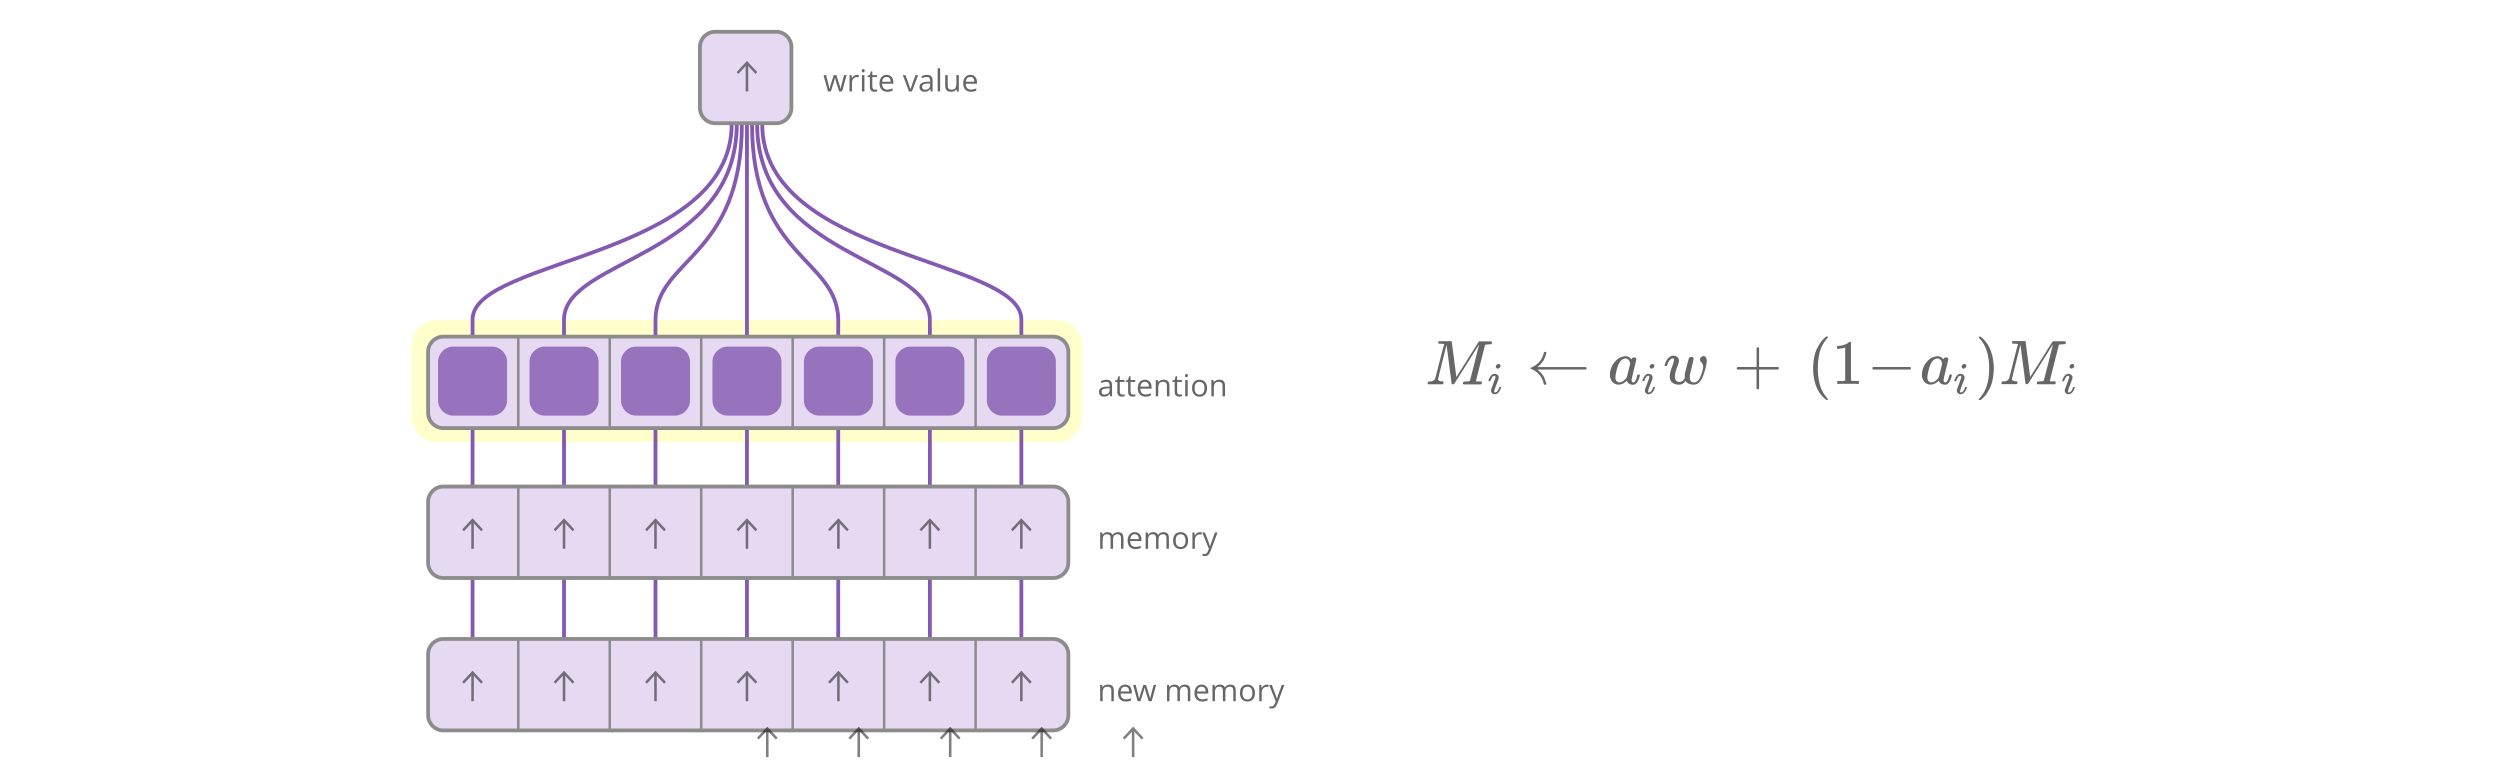
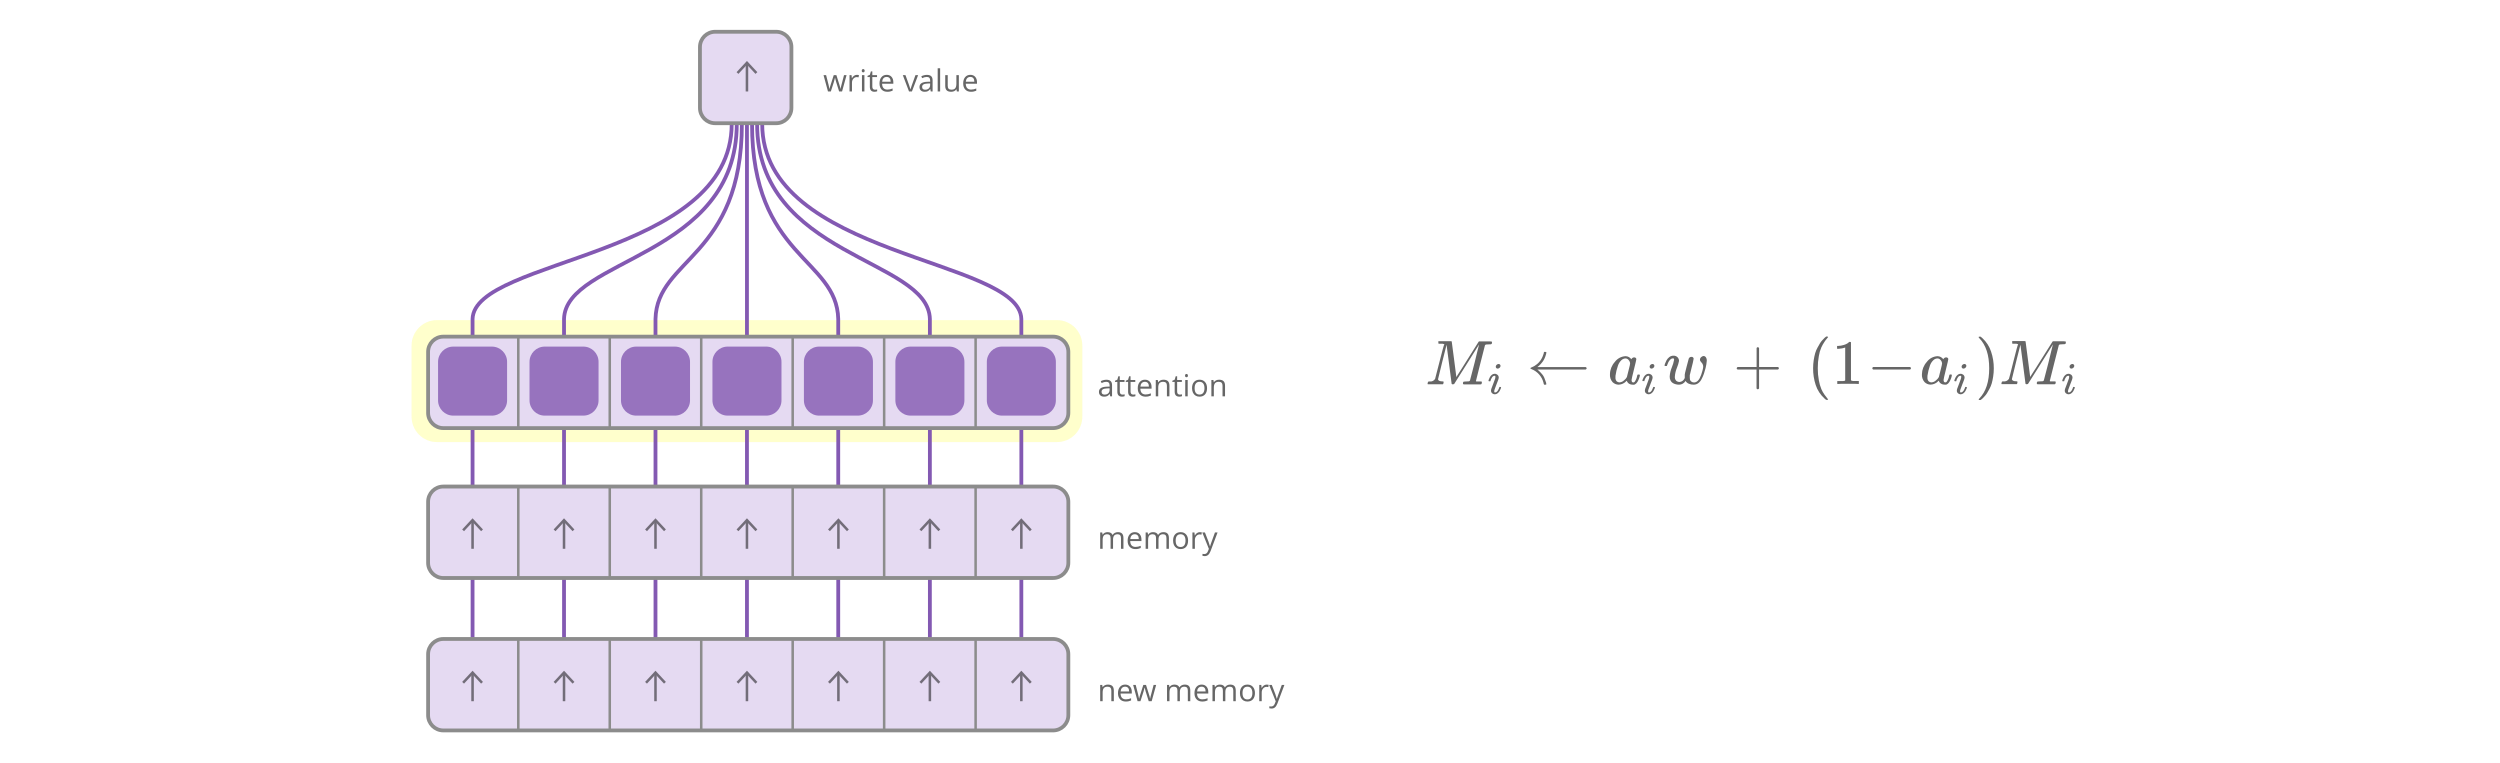
<svg xmlns="http://www.w3.org/2000/svg" xmlns:xlink="http://www.w3.org/1999/xlink" id="background" width="984" height="300" viewBox="0 0 984 300">
  <defs>
    <symbol id="array-1" data-name="array-1" viewBox="0 0 37.5 37.5">
      <rect x="0.75" y="0.75" width="36" height="36" rx="6" ry="6" fill="#e5daf2" stroke="#8c8c8c" stroke-miterlimit="10" stroke-width="1.5" />
    </symbol>
    <symbol id="array-7" data-name="array-7" viewBox="0 0 253.5 37.5">
      <rect x="0.75" y="0.75" width="252" height="36" rx="6" ry="6" fill="#e5daf2" stroke="#8c8c8c" stroke-miterlimit="10" stroke-width="1.5" />
      <line x1="36.25" y1="36.75" x2="36.25" y2="0.75" fill="none" stroke="#8c8c8c" stroke-miterlimit="10" />
      <line x1="72.25" y1="36.75" x2="72.25" y2="0.75" fill="none" stroke="#8c8c8c" stroke-miterlimit="10" />
      <line x1="108.25" y1="36.75" x2="108.25" y2="0.75" fill="none" stroke="#8c8c8c" stroke-miterlimit="10" />
      <line x1="144.25" y1="36.75" x2="144.25" y2="0.75" fill="none" stroke="#8c8c8c" stroke-miterlimit="10" />
      <line x1="180.25" y1="36.75" x2="180.25" y2="0.75" fill="none" stroke="#8c8c8c" stroke-miterlimit="10" />
      <line x1="216.25" y1="36.75" x2="216.25" y2="0.75" fill="none" stroke="#8c8c8c" stroke-miterlimit="10" />
    </symbol>
    <symbol id="array-positive-value" data-name="array-positive-value" viewBox="0 0 36 36">
      <rect width="36" height="36" fill="#0080f7" opacity="0" />
      <rect x="4.42" y="4.42" width="27.17" height="27.17" rx="6" ry="6" fill="#8359b2" opacity="0.8" />
    </symbol>
    <symbol id="array-vector" data-name="array-vector" viewBox="0 0 36 36">
      <rect width="36" height="36" fill="#d8c2f2" opacity="0" />
      <g opacity="0.5">
        <g>
          <line x1="18" y1="24" x2="18" y2="13.08" fill="none" stroke="#000" stroke-miterlimit="10" />
          <polygon points="22.09 16.4 21.36 17.08 18 13.47 14.64 17.08 13.91 16.4 18 12 22.09 16.4" />
        </g>
      </g>
    </symbol>
  </defs>
  <g id="_Group_" data-name="&lt;Group&gt;" opacity="0.2">
    <rect x="162" y="126" width="264" height="48" rx="10" ry="10" opacity="0.04" />
    <rect x="162" y="126" width="264" height="48" rx="10" ry="10" fill="#ff0" />
  </g>
  <g id="paths">
    <path id="path24182" d="M288,48.7c0,52.66-101.44,52.89-102,76.88V251" fill="none" stroke="#8359b2" stroke-miterlimit="10" stroke-width="1.5" />
    <path id="path24184" d="M290,48.7c0,52.66-67.44,52.89-68,76.88V251" fill="none" stroke="#8359b2" stroke-miterlimit="10" stroke-width="1.5" />
    <path id="path24186" d="M292,48.7c0,52.66-33.44,52.89-34,76.88V251" fill="none" stroke="#8359b2" stroke-miterlimit="10" stroke-width="1.5" />
    <path id="path24249" d="M294,48V251" fill="none" stroke="#8359b2" stroke-miterlimit="10" stroke-width="1.5" />
    <path id="path24264" d="M296,48.7c0,52.66,33.37,52.89,33.93,76.88V251" fill="none" stroke="#8359b2" stroke-miterlimit="10" stroke-width="1.5" />
    <path id="path24262" d="M298,48.7c0,52.66,67.44,52.89,68,76.88V251" fill="none" stroke="#8359b2" stroke-miterlimit="10" stroke-width="1.5" />
    <path id="path24260" d="M300,48.7c0,52.66,101.44,52.89,102,76.88V251" fill="none" stroke="#8359b2" stroke-miterlimit="10" stroke-width="1.5" />
  </g>
  <use id="array-1-3" data-name="array-1" width="37.5" height="37.5" transform="translate(274.75 11.75)" xlink:href="#array-1" />
  <use id="array-7-3" data-name="array-7" width="253.5" height="37.5" transform="translate(167.75 131.75)" xlink:href="#array-7" />
  <use width="253.5" height="37.5" transform="translate(167.75 190.75)" xlink:href="#array-7" />
  <use id="array-7-8" data-name="array-7" width="253.5" height="37.5" transform="translate(167.75 250.75)" xlink:href="#array-7" />
  <g id="attention">
    <use width="36" height="36" transform="translate(168 132)" xlink:href="#array-positive-value" />
    <use width="36" height="36" transform="translate(204 132)" xlink:href="#array-positive-value" />
    <use width="36" height="36" transform="translate(240 132)" xlink:href="#array-positive-value" />
    <use width="36" height="36" transform="translate(276 132)" xlink:href="#array-positive-value" />
    <use width="36" height="36" transform="translate(312 132)" xlink:href="#array-positive-value" />
    <use width="36" height="36" transform="translate(348 132)" xlink:href="#array-positive-value" />
    <use width="36" height="36" transform="translate(384 132)" xlink:href="#array-positive-value" />
  </g>
  <g opacity="0.6">
    <text transform="translate(432 216)" font-size="12" font-family="Open Sans">memory</text>
  </g>
  <g opacity="0.6">
    <text transform="translate(432 276)" font-size="12" font-family="Open Sans">new memory</text>
  </g>
  <g opacity="0.6">
    <text transform="translate(324 36)" font-size="12" font-family="Open Sans">write value</text>
  </g>
  <g opacity="0.6">
    <text transform="translate(432 156)" font-size="12" font-family="Open Sans">attention</text>
  </g>
  <use id="write-result" width="36" height="36" transform="translate(276 12)" xlink:href="#array-vector" />
  <g id="memory">
    <use width="36" height="36" transform="translate(168 192)" xlink:href="#array-vector" />
    <use width="36" height="36" transform="translate(204 192)" xlink:href="#array-vector" />
    <use width="36" height="36" transform="translate(240 192)" xlink:href="#array-vector" />
    <use width="36" height="36" transform="translate(276 192)" xlink:href="#array-vector" />
    <use width="36" height="36" transform="translate(312 192)" xlink:href="#array-vector" />
    <use width="36" height="36" transform="translate(348 192)" xlink:href="#array-vector" />
    <use width="36" height="36" transform="translate(384 192)" xlink:href="#array-vector" />
  </g>
  <g id="new-memory">
    <use width="36" height="36" transform="translate(168 252)" xlink:href="#array-vector" />
    <use width="36" height="36" transform="translate(204 252)" xlink:href="#array-vector" />
    <use width="36" height="36" transform="translate(240 252)" xlink:href="#array-vector" />
    <use width="36" height="36" transform="translate(276 252)" xlink:href="#array-vector" />
    <use width="36" height="36" transform="translate(312 252)" xlink:href="#array-vector" />
    <use width="36" height="36" transform="translate(348 252)" xlink:href="#array-vector" />
    <use width="36" height="36" transform="translate(384 252)" xlink:href="#array-vector" />
  </g>
-   <g id="memory-2" data-name="memory">
-     <use width="36" height="36" transform="translate(284 274)" xlink:href="#array-vector" />
-     <use width="36" height="36" transform="translate(320 274)" xlink:href="#array-vector" />
-     <use width="36" height="36" transform="translate(356 274)" xlink:href="#array-vector" />
-     <use width="36" height="36" transform="translate(392 274)" xlink:href="#array-vector" />
-     <use width="36" height="36" transform="translate(428 274)" xlink:href="#array-vector" />
-   </g>
  <g>
    <path d="M568.5,135.49a2.72,2.72,0,0,0-1.42-.2,7.18,7.18,0,0,1-.77,0,0.21,0.21,0,0,1-.17-0.25s0-.11,0-0.27l0-.17a0.75,0.75,0,0,0,0-.12,0.44,0.44,0,0,1,0-.12q0-.1,0-0.07s0,0,.1,0a0.13,0.13,0,0,1,.12,0,0.35,0.35,0,0,0,.2,0l0.3,0h0.75l1.12,0h2.27a0.5,0.5,0,0,1,.4.12q0,0.1.92,7l0.9,7,0.57-.92q0.6-.9,1.6-2.49l2.19-3.49q4.37-7,4.41-7l0.07-.07,0.1-.07,0.15,0h3.39a6.06,6.06,0,0,0,.72,0q0.85,0,.85.27a2,2,0,0,1-.07.42q-0.07.3-.07,0.32a1.48,1.48,0,0,1-.92.15,11.1,11.1,0,0,0-1.27.07,0.71,0.71,0,0,0-.45.27q-0.07.12-1.8,7.06t-1.75,7a0.2,0.2,0,0,0,0,.12l0.17,0.1a0.8,0.8,0,0,0,.42,0,4,4,0,0,1,.82,0h0.77a0.9,0.9,0,0,1,.15.27,1.65,1.65,0,0,1-.17.75,0.55,0.55,0,0,1-.4.12l-1,0q-0.9,0-2.29,0h-2.29a7.36,7.36,0,0,0-.87,0q-0.42,0-.42-0.25s0-.15,0-0.35a0.78,0.78,0,0,1,.2-0.45,2.07,2.07,0,0,1,.57-0.07q0.67,0,1.5-.07a0.66,0.66,0,0,0,.47-0.3q0-.1.95-3.64t1.77-7.06l0.87-3.52-4.84,7.71q-4.89,7.78-5,7.91l-0.1,0a0.81,0.81,0,0,1-.4.07,0.44,0.44,0,0,1-.45-0.17q0-.1-1-7.73l-1-7.66-1.7,6.73q-1.67,6.63-1.67,6.86,0.15,0.82,1.8.82h0.25a0.48,0.48,0,0,1,.17.22,1.17,1.17,0,0,1-.07.45,0.78,0.78,0,0,1-.2.45,1.18,1.18,0,0,1-.27,0h-0.3l-0.85,0q-0.6,0-1.6,0l-1.55,0-0.92,0a1.35,1.35,0,0,1-.47,0,0.23,0.23,0,0,1-.1-0.22,2.65,2.65,0,0,1,.07-0.35,1.52,1.52,0,0,1,.12-0.37,0.58,0.58,0,0,1,.55-0.15,2.21,2.21,0,0,0,2.22-1q0.1-.15,1.72-6.68T568.5,135.49Z" fill="#666" />
    <path d="M585.86,149.86a1.93,1.93,0,0,1,.16-0.55,8.46,8.46,0,0,1,.42-0.9,2.91,2.91,0,0,1,.78-0.9,1.6,1.6,0,0,1,1.06-.39,1.67,1.67,0,0,1,1.15.41,1.44,1.44,0,0,1,.48,1.09,3.42,3.42,0,0,1-.25,1q-0.25.69-.71,1.85t-0.74,2a2.89,2.89,0,0,0-.09.56q0,0.44.3,0.44a1.17,1.17,0,0,0,.34-0.05,1.21,1.21,0,0,0,.41-0.25,2.39,2.39,0,0,0,.48-0.62,5.12,5.12,0,0,0,.44-1,0.72,0.72,0,0,1,.09-0.25,0.65,0.65,0,0,1,.3,0q0.35,0,.35.18a1.93,1.93,0,0,1-.16.55,6.94,6.94,0,0,1-.44.9,3,3,0,0,1-.79.88,1.78,1.78,0,0,1-1.09.39,1.66,1.66,0,0,1-1-.37,1.38,1.38,0,0,1-.49-1.13,1.77,1.77,0,0,1,.09-0.56q0.09-.26.76-2t0.78-2.13a2.93,2.93,0,0,0,.12-0.69q0-.42-0.3-0.42h0a1.23,1.23,0,0,0-1,.58,4.11,4.11,0,0,0-.67,1.48l0,0.05a0.14,0.14,0,0,0,0,.05,0.05,0.05,0,0,1,0,0l-0.05,0H586A0.3,0.3,0,0,1,585.86,149.86Zm2.87-5.52a1,1,0,0,1,.34-0.74,1.17,1.17,0,0,1,.78-0.34,0.72,0.72,0,0,1,.53.21,0.78,0.78,0,0,1,.23.53,1,1,0,0,1-.35.74,1.18,1.18,0,0,1-.78.35,0.79,0.79,0,0,1-.49-0.18A0.73,0.73,0,0,1,588.73,144.34Z" fill="#666" />
    <path d="M624.52,144.67v0.27a0.62,0.62,0,0,1-.37.5H605.09l0.42,0.35a6.81,6.81,0,0,1,.72.67q0.35,0.37.82,0.92a5.08,5.08,0,0,1,.82,1.4q0.35,0.85.65,1.77a2.8,2.8,0,0,1,.12.62q0,0.27-.5.27h-0.25a0.2,0.2,0,0,1-.15-0.1,1,1,0,0,1-.12-0.22,2.41,2.41,0,0,1-.1-0.47,7.62,7.62,0,0,0-1.7-3.24,7.69,7.69,0,0,0-3-2.12,1,1,0,0,1-.45-0.27,0.29,0.29,0,0,1,.1-0.25,1.65,1.65,0,0,1,.35-0.17,7.67,7.67,0,0,0,2.12-1.25,7.4,7.4,0,0,0,1.42-1.52,8.58,8.58,0,0,0,.8-1.47,12.23,12.23,0,0,0,.42-1.15l0.07-.42a1.83,1.83,0,0,1,.07-0.2,0.27,0.27,0,0,1,.12-0.1,0.77,0.77,0,0,1,.32,0q0.5,0,.5.27a2.8,2.8,0,0,1-.12.62,10.5,10.5,0,0,1-.62,1.72,7.2,7.2,0,0,1-.8,1.35q-0.42.55-.77,0.92a7.44,7.44,0,0,1-.75.7l-0.5.42h19.06a0.62,0.62,0,0,1,.37.5v-0.27Z" fill="#666" />
    <path d="M641.61,143a2.26,2.26,0,0,0-.12-0.55,2.37,2.37,0,0,0-.57-0.87,1.59,1.59,0,0,0-1.15-.5,2.39,2.39,0,0,0-1.67.77,5.22,5.22,0,0,0-1.25,2,19.92,19.92,0,0,0-1,4.09v0.27a1.33,1.33,0,0,1,0,.3,2.09,2.09,0,0,0,.45,1.55,1.61,1.61,0,0,0,1.07.45,2.82,2.82,0,0,0,1.87-.82,4.19,4.19,0,0,0,1.1-1.27q0-.1.67-2.67T641.61,143Zm-7.93,4.27a7.37,7.37,0,0,1,1.9-4.79,5.58,5.58,0,0,1,4.27-2.29,2.83,2.83,0,0,1,2.24,1.22,1.25,1.25,0,0,1,1.15-.75,0.89,0.89,0,0,1,.57.2,0.61,0.61,0,0,1,.25.5q0,0.32-.92,4t-0.95,4.14a1.33,1.33,0,0,0,.17.82,0.73,0.73,0,0,0,.52.22,1.08,1.08,0,0,0,.5-0.22,5.66,5.66,0,0,0,1-2.39,0.93,0.93,0,0,1,.25-0.52,0.73,0.73,0,0,1,.25,0H645q0.47,0,.47.22a4,4,0,0,1-.12.67,7.83,7.83,0,0,1-.5,1.35,4.25,4.25,0,0,1-.8,1.25,2.47,2.47,0,0,1-.8.52,2.66,2.66,0,0,1-.6,0,2.55,2.55,0,0,1-1.42-.37,1.91,1.91,0,0,1-.75-0.77l-0.15-.37s0,0-.1,0l-0.1.1a4.37,4.37,0,0,1-3,1.4,3.4,3.4,0,0,1-2.42-1A4.2,4.2,0,0,1,633.68,147.26Z" fill="#666" />
    <path d="M646.42,149.86a1.93,1.93,0,0,1,.16-0.55,8.46,8.46,0,0,1,.42-0.9,2.91,2.91,0,0,1,.78-0.9,1.6,1.6,0,0,1,1.06-.39,1.67,1.67,0,0,1,1.15.41,1.44,1.44,0,0,1,.48,1.09,3.42,3.42,0,0,1-.25,1q-0.25.69-.71,1.85t-0.74,2a2.89,2.89,0,0,0-.09.56q0,0.44.3,0.44a1.17,1.17,0,0,0,.34-0.05,1.21,1.21,0,0,0,.41-0.25,2.39,2.39,0,0,0,.48-0.62,5.12,5.12,0,0,0,.44-1,0.72,0.72,0,0,1,.09-0.25,0.65,0.65,0,0,1,.3,0q0.35,0,.35.18a1.93,1.93,0,0,1-.16.55,6.94,6.94,0,0,1-.44.9,2.94,2.94,0,0,1-.79.88,1.78,1.78,0,0,1-1.09.39,1.66,1.66,0,0,1-1-.37,1.38,1.38,0,0,1-.49-1.13,1.77,1.77,0,0,1,.09-0.56q0.09-.26.76-2t0.78-2.13a2.92,2.92,0,0,0,.12-0.69q0-.42-0.3-0.42h0a1.23,1.23,0,0,0-1,.58,4.11,4.11,0,0,0-.67,1.48l0,0.05a0.14,0.14,0,0,0,0,.05,0.05,0.05,0,0,1,0,0L647,150h-0.46A0.3,0.3,0,0,1,646.42,149.86Zm2.87-5.52a1,1,0,0,1,.34-0.74,1.17,1.17,0,0,1,.78-0.34,0.72,0.72,0,0,1,.53.21,0.78,0.78,0,0,1,.23.53,1,1,0,0,1-.35.74,1.18,1.18,0,0,1-.78.35,0.79,0.79,0,0,1-.49-0.18A0.73,0.73,0,0,1,649.29,144.34Z" fill="#666" />
    <path d="M669.1,141.58a1.33,1.33,0,0,1,.47-1,1.6,1.6,0,0,1,1-.47,1.07,1.07,0,0,1,.82.45,2.3,2.3,0,0,1,.4,1.42,16.79,16.79,0,0,1-.47,2.87q-0.37,1.4-.67,2.29a14.82,14.82,0,0,1-.87,2,4.62,4.62,0,0,1-1.37,1.7,3,3,0,0,1-1.8.57,4.52,4.52,0,0,1-1.95-.4,2.61,2.61,0,0,1-1.22-1.07l-0.07.1a3,3,0,0,1-2.49,1.37,5.12,5.12,0,0,1-1.25-.15,4.69,4.69,0,0,1-1.17-.47,2.38,2.38,0,0,1-.92-1,3.27,3.27,0,0,1-.35-1.57,11.27,11.27,0,0,1,.85-3.64,13.67,13.67,0,0,0,.87-2.92v-0.35a0.27,0.27,0,0,0-.1-0.17,0.37,0.37,0,0,0-.27-0.1h-0.1a1.45,1.45,0,0,0-1,.47,3.94,3.94,0,0,0-.75,1,6.59,6.59,0,0,0-.42,1,2.44,2.44,0,0,1-.2.55,0.83,0.83,0,0,1-.4,0H655.3a0.42,0.42,0,0,1-.15-0.22,2.93,2.93,0,0,1,.2-0.7,11.08,11.08,0,0,1,.57-1.27,4,4,0,0,1,1.1-1.3,2.54,2.54,0,0,1,1.62-.57,2.13,2.13,0,0,1,1.65.62,2.07,2.07,0,0,1,.57,1.45,13.33,13.33,0,0,1-.82,2.69,11,11,0,0,0-.82,3.47,2.11,2.11,0,0,0,.52,1.62,2,2,0,0,0,1.32.5A2.32,2.32,0,0,0,663,149l0.12-.22V148a0.52,0.52,0,0,1,0-.2,0.43,0.43,0,0,0,0-.17,0.93,0.93,0,0,1,0-.22l0.07-.32q0-.22.07-0.42a3.82,3.82,0,0,1,.15-0.6,7,7,0,0,0,.2-0.8q0.07-.4.27-1.07,0.72-2.84.82-3.07a1.11,1.11,0,0,1,1.07-.67,0.74,0.74,0,0,1,.65.25,1,1,0,0,1,.2.47,31.33,31.33,0,0,1-.72,3.19q-0.72,2.87-.8,3.29a5.42,5.42,0,0,0,0,.87v0.17a3.44,3.44,0,0,0,.07.72,1.47,1.47,0,0,0,.47.72,1.67,1.67,0,0,0,1.12.4q1.77,0,2.82-3a15.4,15.4,0,0,0,.5-1.62,8.78,8.78,0,0,0,.3-1.5,2.27,2.27,0,0,0-.32-1.3,5.6,5.6,0,0,0-.65-0.8A1,1,0,0,1,669.1,141.58Z" fill="#666" />
    <path d="M683.59,145.27v-0.32a0.54,0.54,0,0,1,.35-0.5h7.46V140.7l0-3.74a0.66,0.66,0,0,1,.47-0.32,0.55,0.55,0,0,1,.5.37v7.43h7.43a0.52,0.52,0,0,1,0,1h-7.43v7.43a0.56,0.56,0,0,1-.45.35h-0.1a0.48,0.48,0,0,1-.45-0.35v-7.43h-7.46a0.54,0.54,0,0,1-.35-0.5v0.32Z" fill="#666" />
    <path d="M713.64,144.94a20.52,20.52,0,0,1,.25-3.27,22.87,22.87,0,0,1,.57-2.67,10.45,10.45,0,0,1,.92-2.19q0.6-1.07.95-1.67a6.62,6.62,0,0,1,1-1.3q0.7-.7.82-0.85a4.49,4.49,0,0,1,.62-0.52h0.42q0.35,0,.35.22a2,2,0,0,1-.42.52,11.33,11.33,0,0,0-1,1.32,17.26,17.26,0,0,0-1.22,2.15,14.19,14.19,0,0,0-1,3.44,25.18,25.18,0,0,0-.42,4.81,24.79,24.79,0,0,0,.42,4.79,16.21,16.21,0,0,0,1,3.47,11.3,11.3,0,0,0,1.22,2.15q0.62,0.82,1,1.32a5.62,5.62,0,0,1,.42.52q0,0.22-.37.22h-0.4l-0.7-.6a12.31,12.31,0,0,1-3.42-5.29A20.39,20.39,0,0,1,713.64,144.94Z" fill="#666" />
    <path d="M726.32,136.76l-0.32.12a7.15,7.15,0,0,1-1,.25,11.5,11.5,0,0,1-1.45.17h-0.47v-1.15h0.47a8.11,8.11,0,0,0,2.17-.37,5.89,5.89,0,0,0,1.4-.6,6.4,6.4,0,0,0,.7-0.55,0.38,0.38,0,0,1,.3-0.07,0.69,0.69,0,0,1,.42.15v7.46l0,7.48a1,1,0,0,0,.3.22,3,3,0,0,0,.6.1q0.47,0,1.55,0h0.65v1.15h-0.27q-0.52-.07-4-0.07t-3.92.07h-0.3V150h1.6a6,6,0,0,0,.62,0,2.44,2.44,0,0,0,.4-0.07l0.2,0a0.5,0.5,0,0,0,.15-0.12,0.2,0.2,0,0,1,.15-0.1v-12.9Z" fill="#666" />
    <path d="M736.94,145.27v-0.32a0.54,0.54,0,0,1,.35-0.5h14.49a0.52,0.52,0,0,1,0,1H737.29a0.54,0.54,0,0,1-.35-0.5v0.32Z" fill="#666" />
    <path d="M764.4,143a2.26,2.26,0,0,0-.12-0.55,2.37,2.37,0,0,0-.57-0.87,1.59,1.59,0,0,0-1.15-.5,2.39,2.39,0,0,0-1.67.77,5.22,5.22,0,0,0-1.25,2,19.91,19.91,0,0,0-1,4.09v0.27a1.33,1.33,0,0,1,0,.3,2.09,2.09,0,0,0,.45,1.55,1.61,1.61,0,0,0,1.07.45,2.82,2.82,0,0,0,1.87-.82,4.19,4.19,0,0,0,1.1-1.27q0-.1.67-2.67T764.4,143Zm-7.93,4.27a7.37,7.37,0,0,1,1.9-4.79,5.58,5.58,0,0,1,4.27-2.29,2.83,2.83,0,0,1,2.24,1.22,1.25,1.25,0,0,1,1.15-.75,0.89,0.89,0,0,1,.57.2,0.61,0.61,0,0,1,.25.5q0,0.32-.92,4T765,149.48a1.33,1.33,0,0,0,.17.82,0.73,0.73,0,0,0,.52.22,1.08,1.08,0,0,0,.5-0.22,5.66,5.66,0,0,0,1-2.39,0.93,0.93,0,0,1,.25-0.52,0.73,0.73,0,0,1,.25,0h0.1q0.47,0,.47.22a4,4,0,0,1-.12.67,7.82,7.82,0,0,1-.5,1.35,4.25,4.25,0,0,1-.8,1.25,2.47,2.47,0,0,1-.8.52,2.66,2.66,0,0,1-.6,0,2.55,2.55,0,0,1-1.42-.37,1.91,1.91,0,0,1-.75-0.77l-0.15-.37s0,0-.1,0l-0.1.1a4.37,4.37,0,0,1-3,1.4,3.4,3.4,0,0,1-2.42-1A4.2,4.2,0,0,1,756.47,147.26Z" fill="#666" />
    <path d="M769.21,149.86a1.93,1.93,0,0,1,.16-0.55,8.48,8.48,0,0,1,.42-0.9,2.91,2.91,0,0,1,.78-0.9,1.6,1.6,0,0,1,1.06-.39,1.67,1.67,0,0,1,1.15.41,1.44,1.44,0,0,1,.48,1.09,3.42,3.42,0,0,1-.25,1q-0.25.69-.71,1.85t-0.74,2a2.88,2.88,0,0,0-.09.56q0,0.44.3,0.44a1.17,1.17,0,0,0,.34-0.05,1.21,1.21,0,0,0,.41-0.25,2.39,2.39,0,0,0,.48-0.62,5.12,5.12,0,0,0,.44-1,0.73,0.73,0,0,1,.09-0.25,0.65,0.65,0,0,1,.3,0q0.35,0,.35.18a1.93,1.93,0,0,1-.16.55,7,7,0,0,1-.44.9,2.94,2.94,0,0,1-.79.88,1.78,1.78,0,0,1-1.09.39,1.66,1.66,0,0,1-1-.37,1.38,1.38,0,0,1-.49-1.13,1.77,1.77,0,0,1,.09-0.56q0.09-.26.76-2t0.78-2.13a2.93,2.93,0,0,0,.12-0.69q0-.42-0.3-0.42h0a1.23,1.23,0,0,0-1,.58,4.11,4.11,0,0,0-.67,1.48l0,0.05a0.14,0.14,0,0,0,0,.05,0.05,0.05,0,0,1,0,0l-0.05,0h-0.46A0.3,0.3,0,0,1,769.21,149.86Zm2.87-5.52a1,1,0,0,1,.34-0.74,1.17,1.17,0,0,1,.78-0.34,0.72,0.72,0,0,1,.53.21,0.78,0.78,0,0,1,.23.53,1,1,0,0,1-.35.74,1.18,1.18,0,0,1-.78.35,0.79,0.79,0,0,1-.49-0.18A0.73,0.73,0,0,1,772.09,144.34Z" fill="#666" />
    <path d="M778.92,132.5l0.1,0h0.55l0.7,0.6a12.31,12.31,0,0,1,3.42,5.29,20.39,20.39,0,0,1,1.07,6.59,20.82,20.82,0,0,1-.25,3.27,21.46,21.46,0,0,1-.57,2.67,11.23,11.23,0,0,1-.92,2.2q-0.6,1.1-.95,1.67a7.59,7.59,0,0,1-1,1.27l-0.8.82q-0.12.12-.57,0.47l-0.1.1H779a0.15,0.15,0,0,1-.12-0.07,0.59,0.59,0,0,1-.07-0.22l0.27-.32q3.87-4,3.87-11.85t-3.87-11.85l-0.27-.32A0.29,0.29,0,0,1,778.92,132.5Z" fill="#666" />
    <path d="M794.34,135.49a2.72,2.72,0,0,0-1.42-.2,7.18,7.18,0,0,1-.77,0A0.21,0.21,0,0,1,792,135s0-.11,0-0.27l0-.17a0.75,0.75,0,0,0,0-.12,0.44,0.44,0,0,1,0-.12q0-.1,0-0.07s0,0,.1,0a0.13,0.13,0,0,1,.12,0,0.35,0.35,0,0,0,.2,0l0.3,0h0.75l1.12,0h2.27a0.5,0.5,0,0,1,.4.12q0,0.1.92,7l0.9,7,0.57-.92q0.6-.9,1.6-2.49l2.2-3.49q4.37-7,4.41-7l0.07-.07,0.1-.07,0.15,0h3.39a6.06,6.06,0,0,0,.72,0q0.85,0,.85.27a2,2,0,0,1-.07.42q-0.07.3-.07,0.32a1.48,1.48,0,0,1-.92.15,11.09,11.09,0,0,0-1.27.07,0.71,0.71,0,0,0-.45.27q-0.07.12-1.8,7.06t-1.75,7a0.2,0.2,0,0,0,0,.12l0.17,0.1a0.8,0.8,0,0,0,.42,0,4,4,0,0,1,.82,0h0.77a0.9,0.9,0,0,1,.15.27,1.65,1.65,0,0,1-.17.75,0.55,0.55,0,0,1-.4.12l-1,0q-0.9,0-2.29,0h-2.29a7.36,7.36,0,0,0-.87,0q-0.42,0-.42-0.25s0-.15,0-0.35a0.78,0.78,0,0,1,.2-0.45,2.07,2.07,0,0,1,.57-0.07q0.67,0,1.5-.07a0.66,0.66,0,0,0,.47-0.3q0-.1.95-3.64t1.77-7.06l0.87-3.52-4.84,7.71q-4.89,7.78-5,7.91l-0.1,0a0.81,0.81,0,0,1-.4.07,0.44,0.44,0,0,1-.45-0.17q0-.1-1-7.73l-1-7.66-1.7,6.73q-1.67,6.63-1.67,6.86,0.15,0.82,1.8.82h0.25a0.48,0.48,0,0,1,.17.22,1.17,1.17,0,0,1-.07.45,0.78,0.78,0,0,1-.2.45,1.18,1.18,0,0,1-.27,0h-0.3l-0.85,0q-0.6,0-1.6,0l-1.55,0-0.92,0a1.35,1.35,0,0,1-.47,0,0.23,0.23,0,0,1-.1-0.22,2.65,2.65,0,0,1,.07-0.35,1.52,1.52,0,0,1,.12-0.37,0.58,0.58,0,0,1,.55-0.15,2.21,2.21,0,0,0,2.22-1q0.1-.15,1.72-6.68T794.34,135.49Z" fill="#666" />
    <path d="M811.69,149.86a1.93,1.93,0,0,1,.16-0.55,8.48,8.48,0,0,1,.42-0.9,2.91,2.91,0,0,1,.78-0.9,1.6,1.6,0,0,1,1.06-.39,1.67,1.67,0,0,1,1.15.41,1.44,1.44,0,0,1,.48,1.09,3.42,3.42,0,0,1-.25,1q-0.25.69-.71,1.85t-0.74,2a2.88,2.88,0,0,0-.09.56q0,0.44.3,0.44a1.17,1.17,0,0,0,.34-0.05,1.21,1.21,0,0,0,.41-0.25,2.39,2.39,0,0,0,.48-0.62,5.12,5.12,0,0,0,.44-1,0.73,0.73,0,0,1,.09-0.25,0.65,0.65,0,0,1,.3,0q0.35,0,.35.18a1.93,1.93,0,0,1-.16.55,7,7,0,0,1-.44.9,2.94,2.94,0,0,1-.79.88,1.78,1.78,0,0,1-1.09.39,1.66,1.66,0,0,1-1-.37,1.38,1.38,0,0,1-.49-1.13,1.77,1.77,0,0,1,.09-0.56q0.09-.26.76-2t0.78-2.13a2.93,2.93,0,0,0,.12-0.69q0-.42-0.3-0.42h0a1.23,1.23,0,0,0-1,.58,4.11,4.11,0,0,0-.67,1.48l0,0.05a0.14,0.14,0,0,0,0,.05,0.05,0.05,0,0,1,0,0l-0.05,0H811.8A0.3,0.3,0,0,1,811.69,149.86Zm2.87-5.52a1,1,0,0,1,.34-0.74,1.17,1.17,0,0,1,.78-0.34,0.72,0.72,0,0,1,.53.21,0.78,0.78,0,0,1,.23.53,1,1,0,0,1-.35.74,1.18,1.18,0,0,1-.78.35,0.79,0.79,0,0,1-.49-0.18A0.73,0.73,0,0,1,814.57,144.34Z" fill="#666" />
  </g>
</svg>
